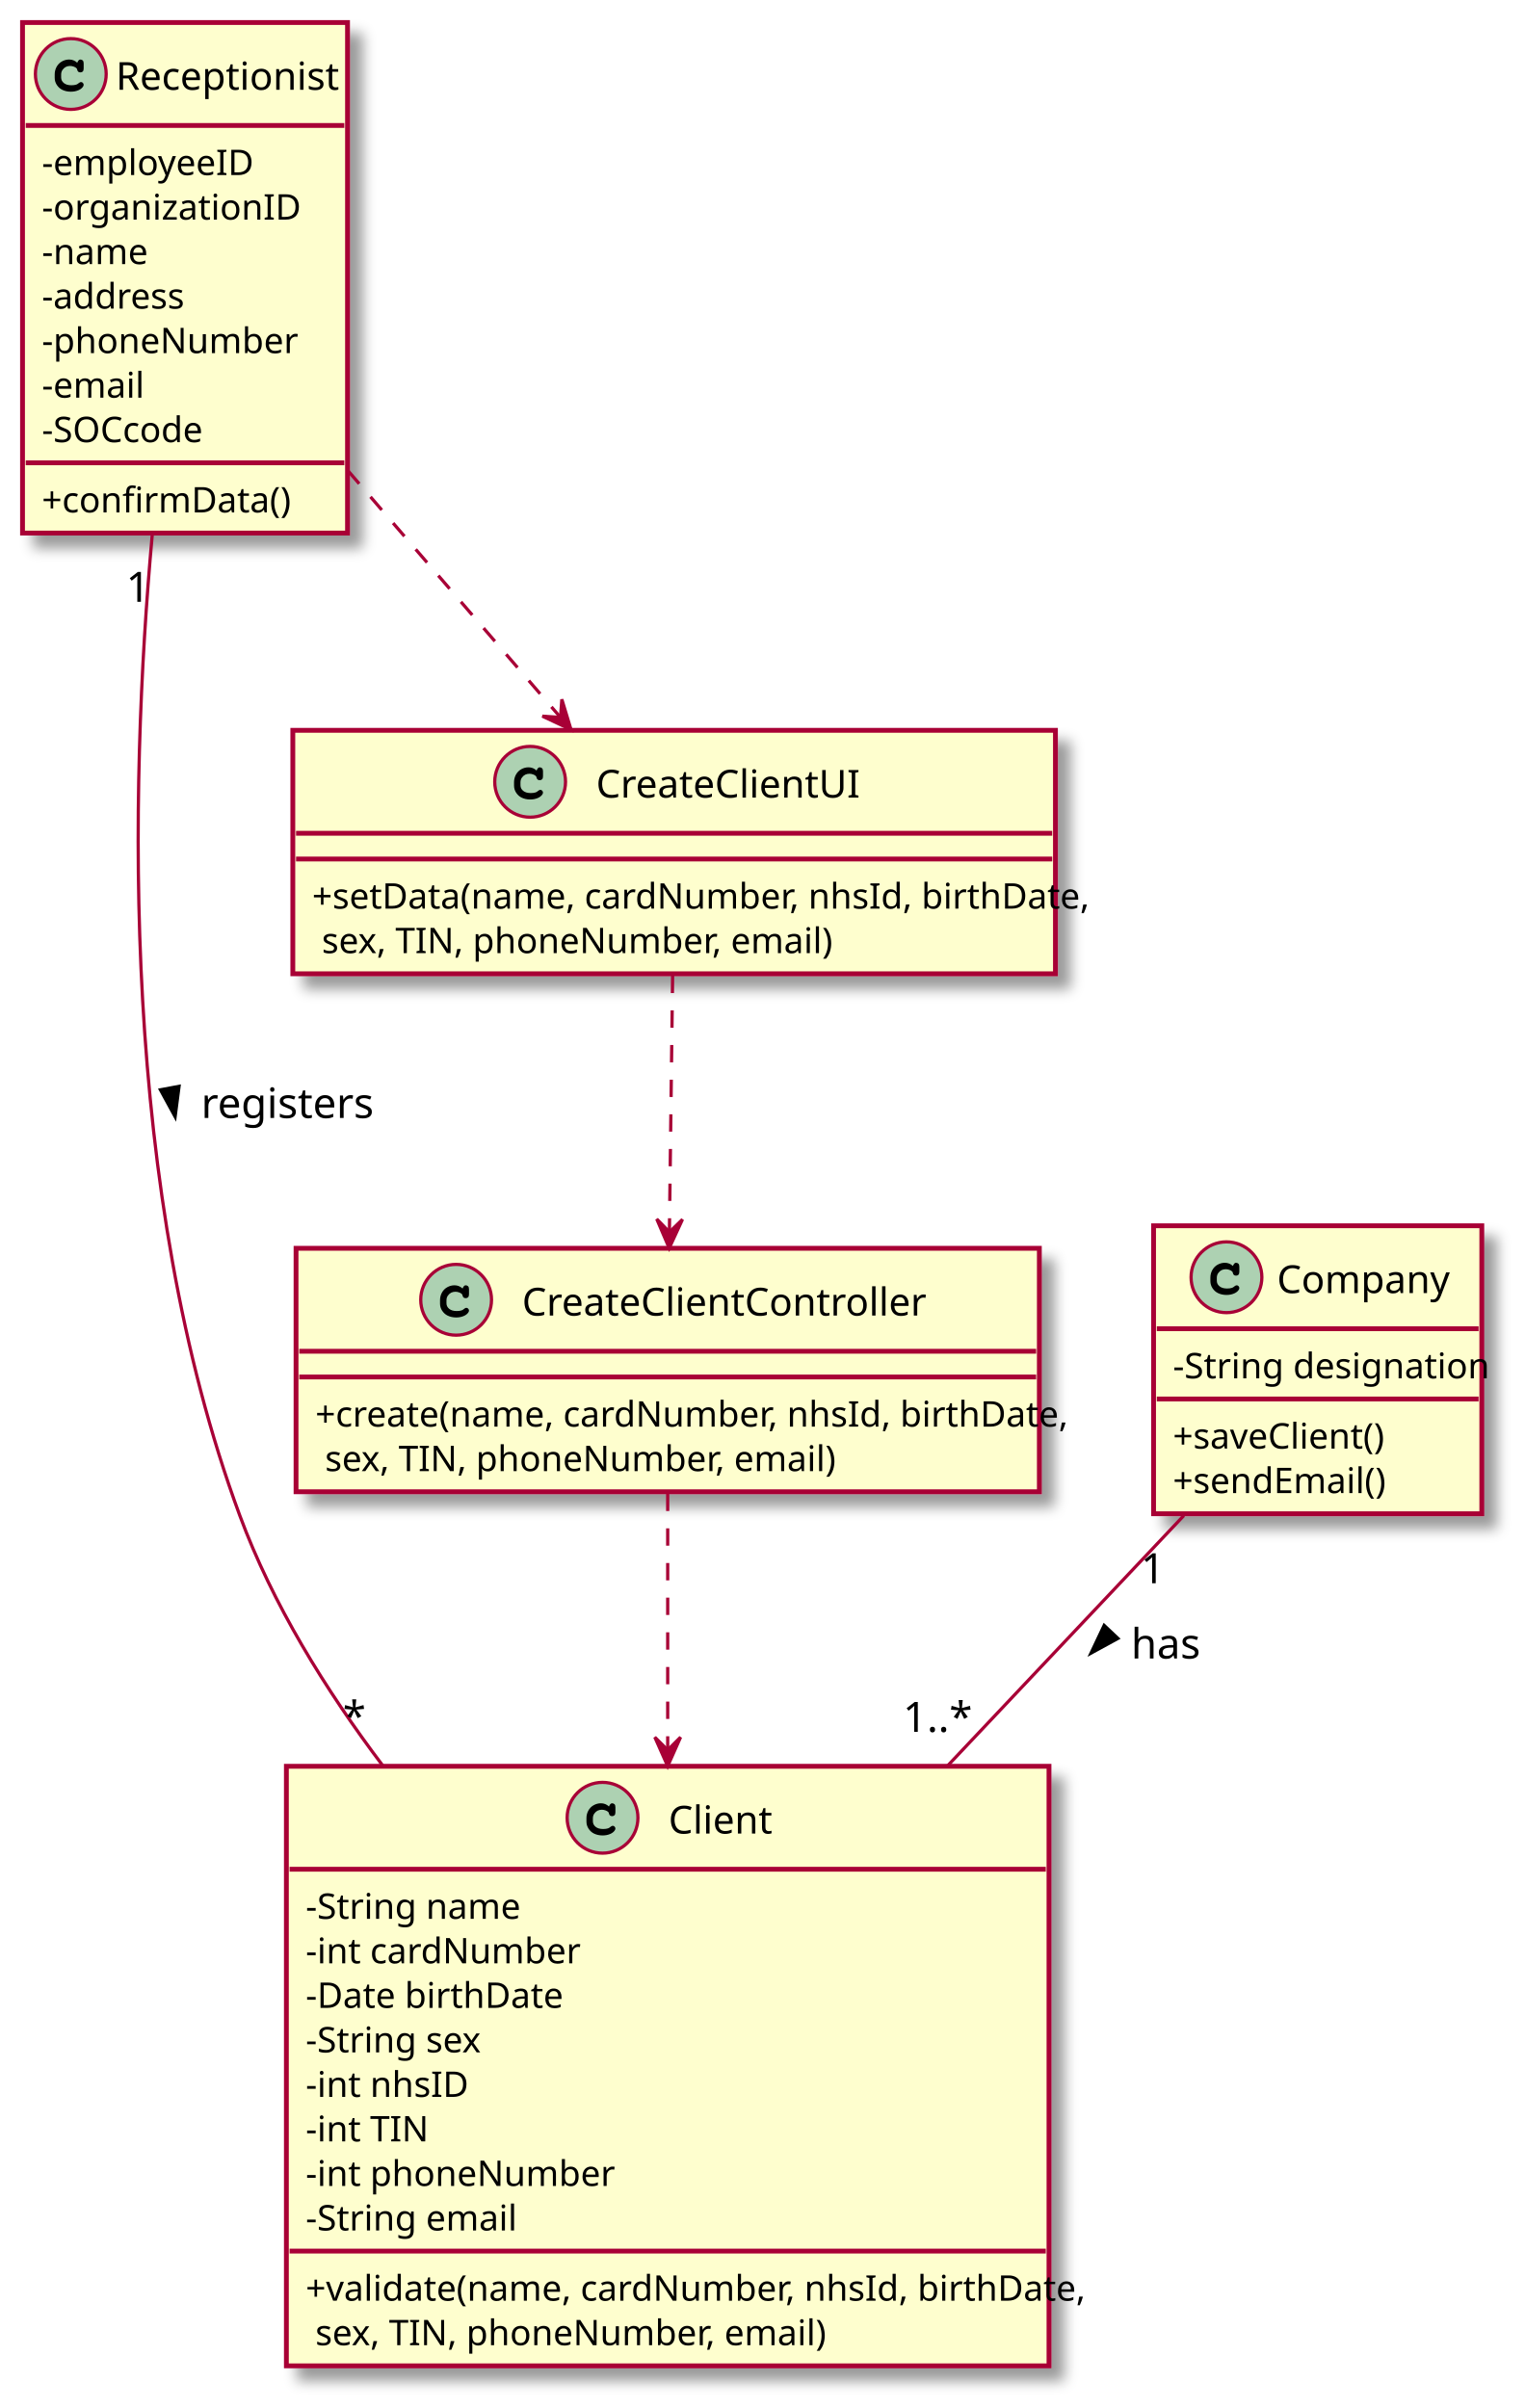
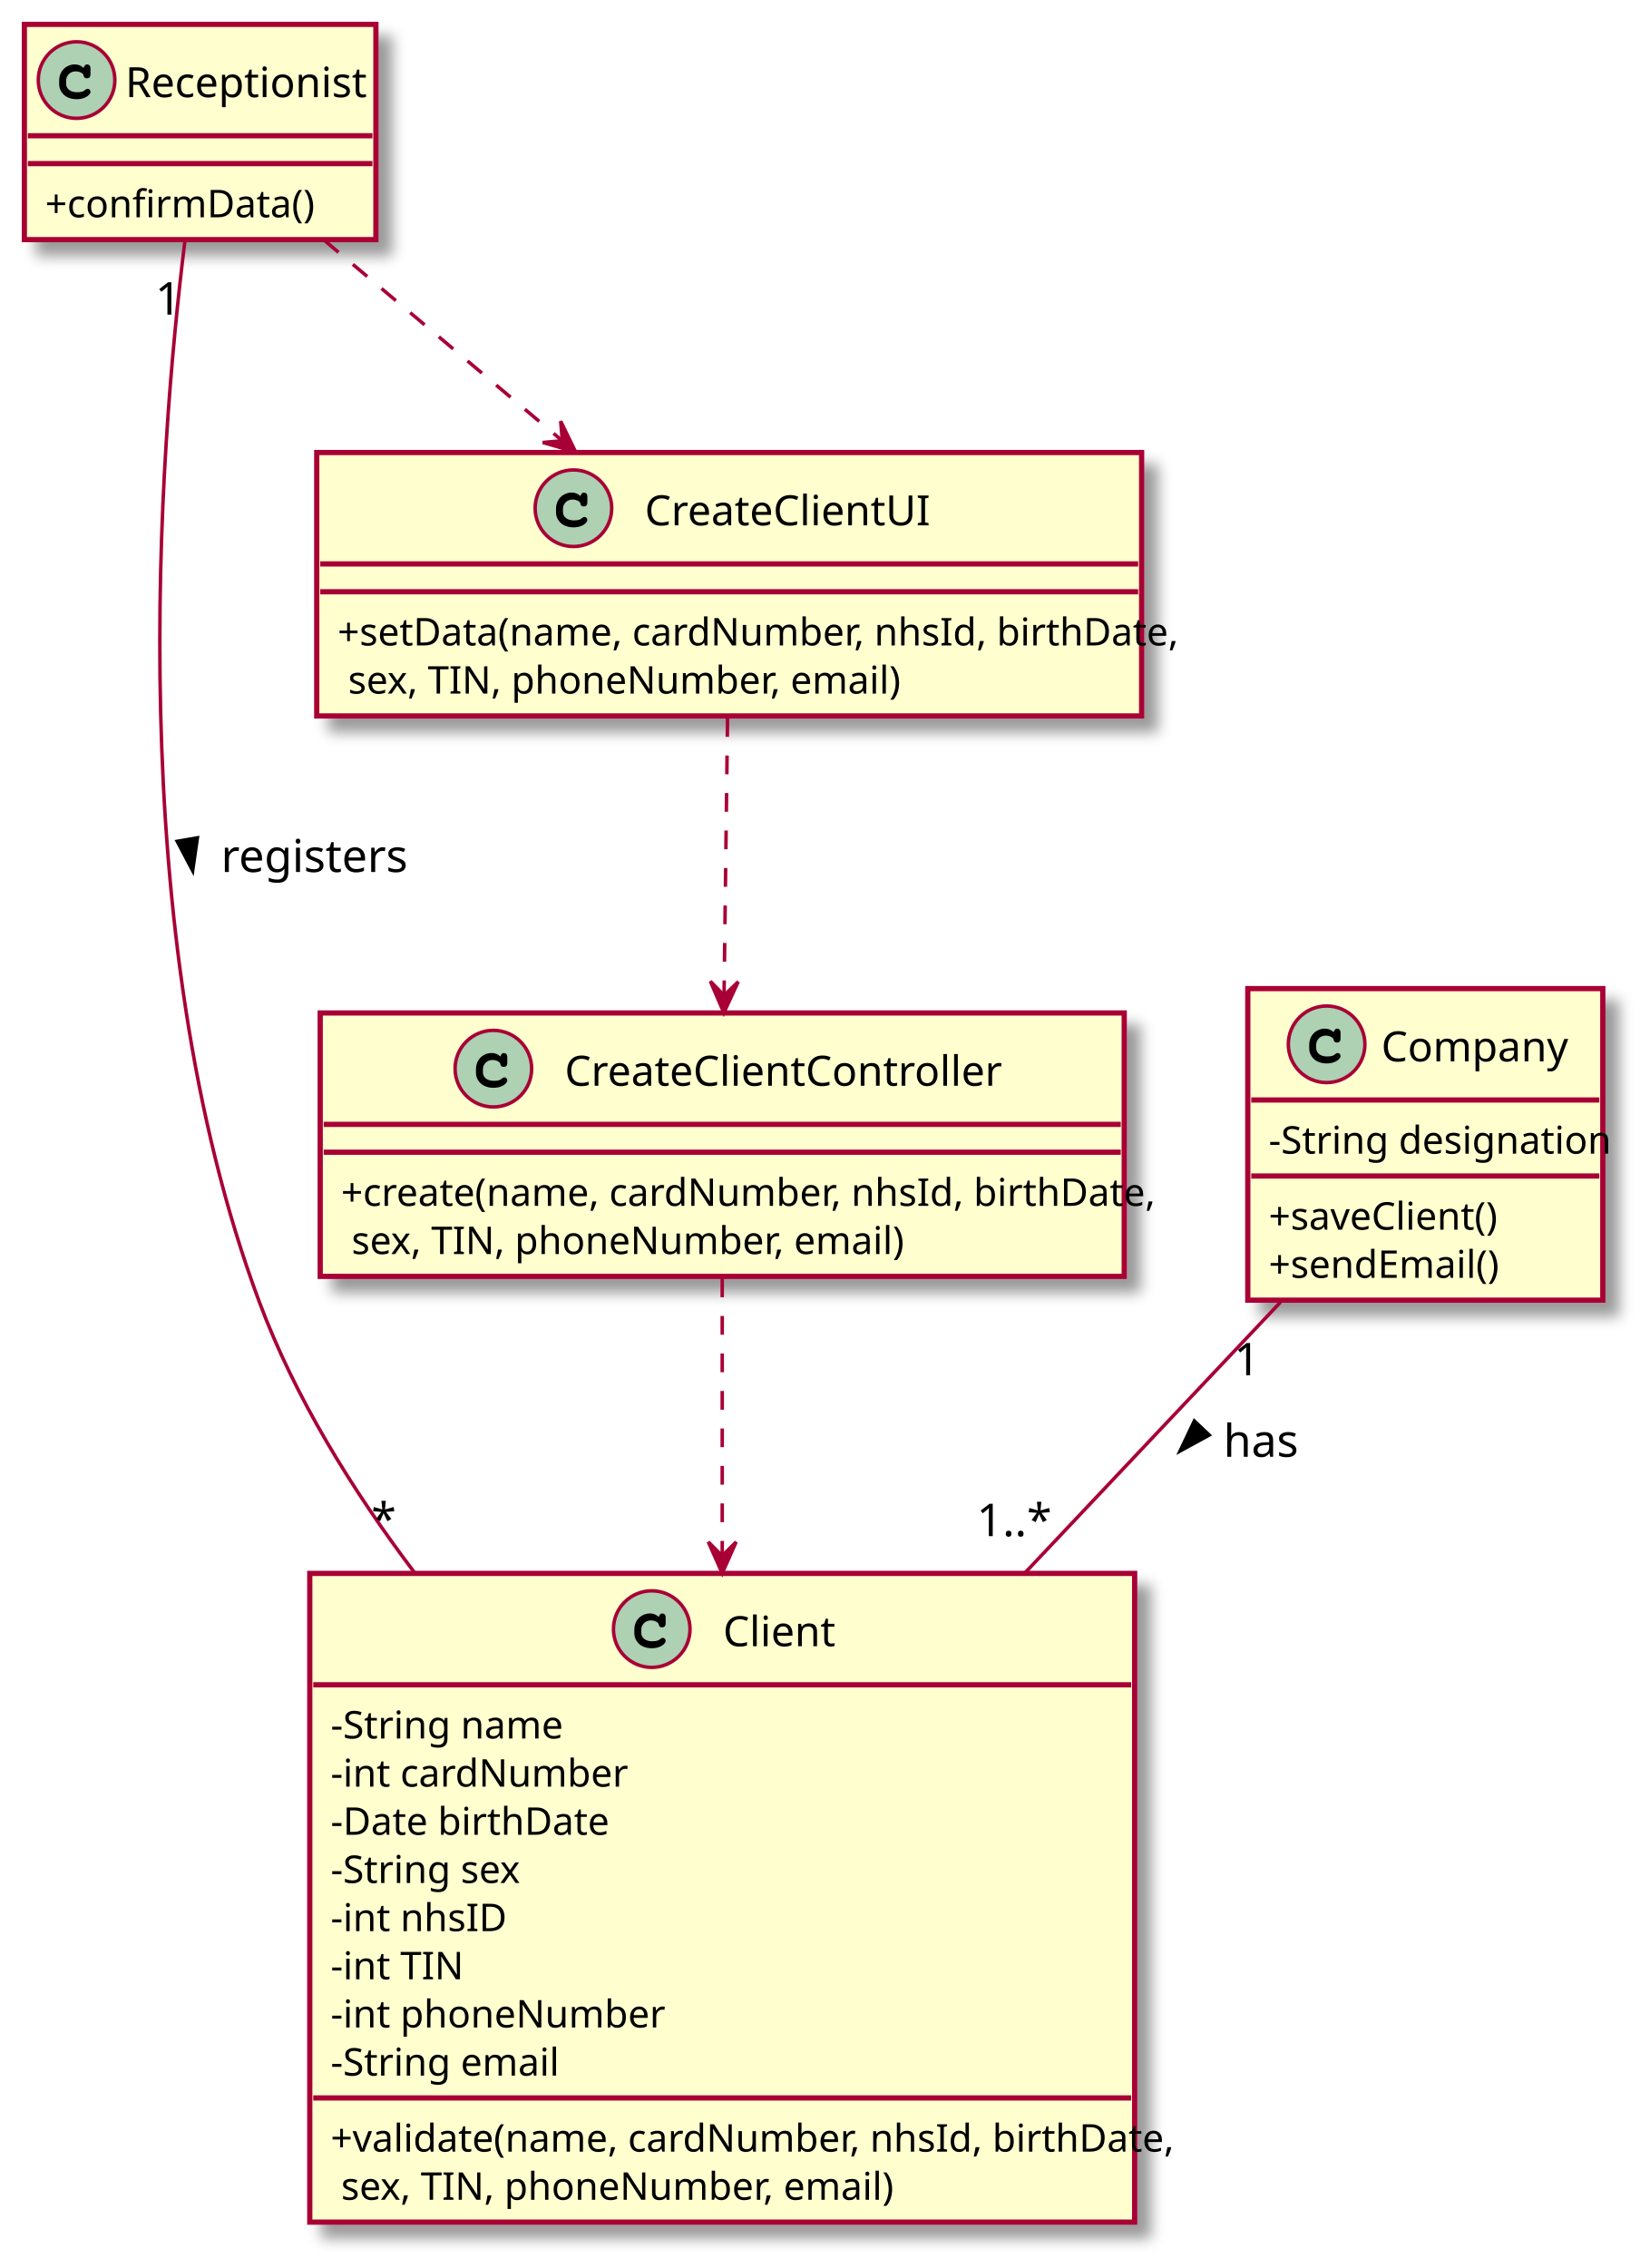
- <svg xmlns="http://www.w3.org/2000/svg" contentScriptType="application/ecmascript" contentStyleType="text/css" height="973.7px" preserveAspectRatio="none" style="width:616px;height:973px;" version="1.1" viewBox="0 0 616 973" width="616.2px" zoomAndPan="magnify">
+ <svg xmlns="http://www.w3.org/2000/svg" contentScriptType="application/ecmascript" contentStyleType="text/css" height="847.6px" preserveAspectRatio="none" style="width:616px;height:847px;" version="1.1" viewBox="0 0 616 847" width="616.2px" zoomAndPan="magnify">
  <defs>
-     <filter height="300%" id="fe4gt1wiq7ojw" width="300%" x="-1" y="-1">
+     <filter height="300%" id="f6q3i3bho9htj" width="300%" x="-1" y="-1">
      <feGaussianBlur result="blurOut" stdDeviation="2.6" />
      <feColorMatrix in="blurOut" result="blurOut2" type="matrix" values="0 0 0 0 0 0 0 0 0 0 0 0 0 0 0 0 0 0 .4 0" />
      <feOffset dx="5.2" dy="5.2" in="blurOut2" result="blurOut3" />
      <feBlend in="SourceGraphic" in2="blurOut3" mode="normal" />
    </filter>
  </defs>
  <g>
-     <rect codeLine="4" fill="#FEFECE" filter="url(#fe4gt1wiq7ojw)" height="242.267" id="Client" style="stroke:#A80036;stroke-width:1.95;" width="308.1" x="115.7" y="713.7" />
-     <ellipse cx="243.425" cy="734.5" fill="#ADD1B2" rx="14.3" ry="14.3" style="stroke:#A80036;stroke-width:1.3;" />
-     <path d="M246.025,729.95 Q246.289,729.3 246.594,728.975 Q246.898,728.65 247.244,728.65 Q247.853,728.65 248.239,729.016 Q248.625,729.381 248.625,730.234 L248.625,732.266 Q248.625,733.119 248.259,733.484 Q247.894,733.85 247.325,733.85 Q246.817,733.85 246.492,733.627 Q246.167,733.403 246.025,732.814 Q245.964,732.408 245.741,732.184 Q245.334,731.758 244.603,731.514 Q243.872,731.25 243.141,731.25 Q242.227,731.25 241.455,731.616 Q240.703,731.981 240.114,732.794 Q239.525,733.606 239.525,734.723 L239.525,735.922 Q239.525,737.263 240.622,738.156 Q241.719,739.05 243.669,739.05 Q244.827,739.05 245.639,738.786 Q246.106,738.644 246.634,738.177 Q246.98,737.913 247.162,737.831 Q247.345,737.75 247.569,737.75 Q247.995,737.75 248.3,738.095 Q248.625,738.42 248.625,738.888 Q248.625,739.334 248.178,739.862 Q247.528,740.634 246.492,741.061 Q245.131,741.65 243.466,741.65 Q241.516,741.65 239.952,740.878 Q238.692,740.269 237.798,738.948 Q236.925,737.628 236.925,736.064 L236.925,734.642 Q236.925,733.017 237.697,731.595 Q238.489,730.173 239.85,729.422 Q241.231,728.65 242.775,728.65 Q243.709,728.65 244.522,728.975 Q245.334,729.3 246.025,729.95 Z " fill="#000000" />
-     <text fill="#000000" font-family="sans-serif" font-size="15.6" lengthAdjust="spacing" textLength="41.6" x="270.075" y="740.883">Client</text>
-     <line style="stroke:#A80036;stroke-width:1.95;" x1="117" x2="422.5" y1="755.3" y2="755.3" />
-     <text fill="#000000" font-family="sans-serif" font-size="14.3" lengthAdjust="spacing" textLength="79.3" x="123.5" y="775.345">-String name</text>
-     <text fill="#000000" font-family="sans-serif" font-size="14.3" lengthAdjust="spacing" textLength="100.1" x="123.5" y="793.331">-int cardNumber</text>
-     <text fill="#000000" font-family="sans-serif" font-size="14.3" lengthAdjust="spacing" textLength="93.6" x="123.5" y="811.318">-Date birthDate</text>
-     <text fill="#000000" font-family="sans-serif" font-size="14.3" lengthAdjust="spacing" textLength="68.9" x="123.5" y="829.305">-String sex</text>
-     <text fill="#000000" font-family="sans-serif" font-size="14.3" lengthAdjust="spacing" textLength="58.5" x="123.5" y="847.292">-int nhsID</text>
-     <text fill="#000000" font-family="sans-serif" font-size="14.3" lengthAdjust="spacing" textLength="42.9" x="123.5" y="865.278">-int TIN</text>
-     <text fill="#000000" font-family="sans-serif" font-size="14.3" lengthAdjust="spacing" textLength="110.5" x="123.5" y="883.265">-int phoneNumber</text>
-     <text fill="#000000" font-family="sans-serif" font-size="14.3" lengthAdjust="spacing" textLength="76.7" x="123.5" y="901.252">-String email</text>
-     <line style="stroke:#A80036;stroke-width:1.95;" x1="117" x2="422.5" y1="909.594" y2="909.594" />
-     <text fill="#000000" font-family="sans-serif" font-size="14.3" lengthAdjust="spacing" textLength="288.6" x="123.5" y="929.638">+validate(name, cardNumber, nhsId, birthDate,</text>
-     <text fill="#000000" font-family="sans-serif" font-size="14.3" lengthAdjust="spacing" textLength="189.8" x="127.4" y="947.625">sex, TIN, phoneNumber, email)</text>
-     <rect codeLine="15" fill="#FEFECE" filter="url(#fe4gt1wiq7ojw)" height="206.294" id="Receptionist" style="stroke:#A80036;stroke-width:1.95;" width="131.3" x="9.1" y="9.1" />
+     <rect codeLine="4" fill="#FEFECE" filter="url(#f6q3i3bho9htj)" height="242.267" id="Client" style="stroke:#A80036;stroke-width:1.95;" width="308.1" x="115.7" y="587.6" />
+     <ellipse cx="243.425" cy="608.4" fill="#ADD1B2" rx="14.3" ry="14.3" style="stroke:#A80036;stroke-width:1.3;" />
+     <path d="M246.025,603.85 Q246.289,603.2 246.594,602.875 Q246.898,602.55 247.244,602.55 Q247.853,602.55 248.239,602.916 Q248.625,603.281 248.625,604.134 L248.625,606.166 Q248.625,607.019 248.259,607.384 Q247.894,607.75 247.325,607.75 Q246.817,607.75 246.492,607.527 Q246.167,607.303 246.025,606.714 Q245.964,606.308 245.741,606.084 Q245.334,605.658 244.603,605.414 Q243.872,605.15 243.141,605.15 Q242.227,605.15 241.455,605.516 Q240.703,605.881 240.114,606.694 Q239.525,607.506 239.525,608.623 L239.525,609.822 Q239.525,611.163 240.622,612.056 Q241.719,612.95 243.669,612.95 Q244.827,612.95 245.639,612.686 Q246.106,612.544 246.634,612.077 Q246.98,611.812 247.162,611.731 Q247.345,611.65 247.569,611.65 Q247.995,611.65 248.3,611.995 Q248.625,612.32 248.625,612.788 Q248.625,613.234 248.178,613.763 Q247.528,614.534 246.492,614.961 Q245.131,615.55 243.466,615.55 Q241.516,615.55 239.952,614.778 Q238.692,614.169 237.798,612.848 Q236.925,611.528 236.925,609.964 L236.925,608.542 Q236.925,606.917 237.697,605.495 Q238.489,604.073 239.85,603.322 Q241.231,602.55 242.775,602.55 Q243.709,602.55 244.522,602.875 Q245.334,603.2 246.025,603.85 Z " fill="#000000" />
+     <text fill="#000000" font-family="sans-serif" font-size="15.6" lengthAdjust="spacing" textLength="41.6" x="270.075" y="614.783">Client</text>
+     <line style="stroke:#A80036;stroke-width:1.95;" x1="117" x2="422.5" y1="629.2" y2="629.2" />
+     <text fill="#000000" font-family="sans-serif" font-size="14.3" lengthAdjust="spacing" textLength="79.3" x="123.5" y="649.245">-String name</text>
+     <text fill="#000000" font-family="sans-serif" font-size="14.3" lengthAdjust="spacing" textLength="100.1" x="123.5" y="667.231">-int cardNumber</text>
+     <text fill="#000000" font-family="sans-serif" font-size="14.3" lengthAdjust="spacing" textLength="93.6" x="123.5" y="685.218">-Date birthDate</text>
+     <text fill="#000000" font-family="sans-serif" font-size="14.3" lengthAdjust="spacing" textLength="68.9" x="123.5" y="703.205">-String sex</text>
+     <text fill="#000000" font-family="sans-serif" font-size="14.3" lengthAdjust="spacing" textLength="58.5" x="123.5" y="721.192">-int nhsID</text>
+     <text fill="#000000" font-family="sans-serif" font-size="14.3" lengthAdjust="spacing" textLength="42.9" x="123.5" y="739.178">-int TIN</text>
+     <text fill="#000000" font-family="sans-serif" font-size="14.3" lengthAdjust="spacing" textLength="110.5" x="123.5" y="757.165">-int phoneNumber</text>
+     <text fill="#000000" font-family="sans-serif" font-size="14.3" lengthAdjust="spacing" textLength="76.7" x="123.5" y="775.152">-String email</text>
+     <line style="stroke:#A80036;stroke-width:1.95;" x1="117" x2="422.5" y1="783.494" y2="783.494" />
+     <text fill="#000000" font-family="sans-serif" font-size="14.3" lengthAdjust="spacing" textLength="288.6" x="123.5" y="803.538">+validate(name, cardNumber, nhsId, birthDate,</text>
+     <text fill="#000000" font-family="sans-serif" font-size="14.3" lengthAdjust="spacing" textLength="189.8" x="127.4" y="821.525">sex, TIN, phoneNumber, email)</text>
+     <rect codeLine="15" fill="#FEFECE" filter="url(#f6q3i3bho9htj)" height="80.387" id="Receptionist" style="stroke:#A80036;stroke-width:1.95;" width="131.3" x="9.1" y="9.1" />
    <ellipse cx="28.6" cy="29.9" fill="#ADD1B2" rx="14.3" ry="14.3" style="stroke:#A80036;stroke-width:1.3;" />
    <path d="M31.2,25.35 Q31.464,24.7 31.769,24.375 Q32.073,24.05 32.419,24.05 Q33.028,24.05 33.414,24.416 Q33.8,24.781 33.8,25.634 L33.8,27.666 Q33.8,28.519 33.434,28.884 Q33.069,29.25 32.5,29.25 Q31.992,29.25 31.667,29.027 Q31.342,28.803 31.2,28.214 Q31.139,27.808 30.916,27.584 Q30.509,27.158 29.778,26.914 Q29.047,26.65 28.316,26.65 Q27.402,26.65 26.63,27.016 Q25.878,27.381 25.289,28.194 Q24.7,29.006 24.7,30.123 L24.7,31.322 Q24.7,32.663 25.797,33.556 Q26.894,34.45 28.844,34.45 Q30.002,34.45 30.814,34.186 Q31.281,34.044 31.809,33.577 Q32.155,33.312 32.337,33.231 Q32.52,33.15 32.744,33.15 Q33.17,33.15 33.475,33.495 Q33.8,33.82 33.8,34.288 Q33.8,34.734 33.353,35.263 Q32.703,36.034 31.667,36.461 Q30.306,37.05 28.641,37.05 Q26.691,37.05 25.127,36.278 Q23.867,35.669 22.973,34.348 Q22.1,33.028 22.1,31.464 L22.1,30.042 Q22.1,28.417 22.872,26.995 Q23.664,25.573 25.025,24.822 Q26.406,24.05 27.95,24.05 Q28.884,24.05 29.697,24.375 Q30.509,24.7 31.2,25.35 Z " fill="#000000" />
    <text fill="#000000" font-family="sans-serif" font-size="15.6" lengthAdjust="spacing" textLength="89.7" x="46.8" y="36.283">Receptionist</text>
    <line style="stroke:#A80036;stroke-width:1.95;" x1="10.4" x2="139.1" y1="50.7" y2="50.7" />
-     <text fill="#000000" font-family="sans-serif" font-size="14.3" lengthAdjust="spacing" textLength="76.7" x="16.9" y="70.745">-employeeID</text>
-     <text fill="#000000" font-family="sans-serif" font-size="14.3" lengthAdjust="spacing" textLength="93.6" x="16.9" y="88.731">-organizationID</text>
-     <text fill="#000000" font-family="sans-serif" font-size="14.3" lengthAdjust="spacing" textLength="39" x="16.9" y="106.718">-name</text>
-     <text fill="#000000" font-family="sans-serif" font-size="14.3" lengthAdjust="spacing" textLength="57.2" x="16.9" y="124.705">-address</text>
-     <text fill="#000000" font-family="sans-serif" font-size="14.3" lengthAdjust="spacing" textLength="92.3" x="16.9" y="142.691">-phoneNumber</text>
-     <text fill="#000000" font-family="sans-serif" font-size="14.3" lengthAdjust="spacing" textLength="36.4" x="16.9" y="160.678">-email</text>
-     <text fill="#000000" font-family="sans-serif" font-size="14.3" lengthAdjust="spacing" textLength="65" x="16.9" y="178.665">-SOCcode</text>
-     <line style="stroke:#A80036;stroke-width:1.95;" x1="10.4" x2="139.1" y1="187.007" y2="187.007" />
-     <text fill="#000000" font-family="sans-serif" font-size="14.3" lengthAdjust="spacing" textLength="93.6" x="16.9" y="207.052">+confirmData()</text>
-     <rect codeLine="25" fill="#FEFECE" filter="url(#fe4gt1wiq7ojw)" height="116.36" id="Company" style="stroke:#A80036;stroke-width:1.95;" width="132.6" x="466.05" y="495.3" />
-     <ellipse cx="495.495" cy="516.1" fill="#ADD1B2" rx="14.3" ry="14.3" style="stroke:#A80036;stroke-width:1.3;" />
-     <path d="M498.095,511.55 Q498.359,510.9 498.664,510.575 Q498.968,510.25 499.314,510.25 Q499.923,510.25 500.309,510.616 Q500.695,510.981 500.695,511.834 L500.695,513.866 Q500.695,514.719 500.329,515.084 Q499.964,515.45 499.395,515.45 Q498.887,515.45 498.562,515.227 Q498.237,515.003 498.095,514.414 Q498.034,514.008 497.811,513.784 Q497.404,513.358 496.673,513.114 Q495.942,512.85 495.211,512.85 Q494.297,512.85 493.525,513.216 Q492.773,513.581 492.184,514.394 Q491.595,515.206 491.595,516.323 L491.595,517.522 Q491.595,518.862 492.692,519.756 Q493.789,520.65 495.739,520.65 Q496.897,520.65 497.709,520.386 Q498.176,520.244 498.704,519.777 Q499.05,519.513 499.233,519.431 Q499.415,519.35 499.639,519.35 Q500.065,519.35 500.37,519.695 Q500.695,520.02 500.695,520.487 Q500.695,520.934 500.248,521.462 Q499.598,522.234 498.562,522.661 Q497.201,523.25 495.536,523.25 Q493.586,523.25 492.022,522.478 Q490.762,521.869 489.868,520.548 Q488.995,519.228 488.995,517.664 L488.995,516.242 Q488.995,514.617 489.767,513.195 Q490.559,511.773 491.92,511.022 Q493.301,510.25 494.845,510.25 Q495.779,510.25 496.592,510.575 Q497.404,510.9 498.095,511.55 Z " fill="#000000" />
-     <text fill="#000000" font-family="sans-serif" font-size="15.6" lengthAdjust="spacing" textLength="68.9" x="515.905" y="522.483">Company</text>
-     <line style="stroke:#A80036;stroke-width:1.95;" x1="467.35" x2="597.35" y1="536.9" y2="536.9" />
-     <text fill="#000000" font-family="sans-serif" font-size="14.3" lengthAdjust="spacing" textLength="117" x="473.85" y="556.945">-String designation</text>
-     <line style="stroke:#A80036;stroke-width:1.95;" x1="467.35" x2="597.35" y1="565.287" y2="565.287" />
-     <text fill="#000000" font-family="sans-serif" font-size="14.3" lengthAdjust="spacing" textLength="83.2" x="473.85" y="585.331">+saveClient()</text>
-     <text fill="#000000" font-family="sans-serif" font-size="14.3" lengthAdjust="spacing" textLength="80.6" x="473.85" y="603.318">+sendEmail()</text>
-     <rect codeLine="30" fill="#FEFECE" filter="url(#fe4gt1wiq7ojw)" height="98.373" id="CreateClientUI" style="stroke:#A80036;stroke-width:1.95;" width="308.1" x="118.3" y="295.1" />
-     <ellipse cx="214.175" cy="315.9" fill="#ADD1B2" rx="14.3" ry="14.3" style="stroke:#A80036;stroke-width:1.3;" />
-     <path d="M216.775,311.35 Q217.039,310.7 217.344,310.375 Q217.648,310.05 217.994,310.05 Q218.603,310.05 218.989,310.416 Q219.375,310.781 219.375,311.634 L219.375,313.666 Q219.375,314.519 219.009,314.884 Q218.644,315.25 218.075,315.25 Q217.567,315.25 217.242,315.027 Q216.917,314.803 216.775,314.214 Q216.714,313.808 216.491,313.584 Q216.084,313.158 215.353,312.914 Q214.622,312.65 213.891,312.65 Q212.977,312.65 212.205,313.016 Q211.453,313.381 210.864,314.194 Q210.275,315.006 210.275,316.123 L210.275,317.322 Q210.275,318.663 211.372,319.556 Q212.469,320.45 214.419,320.45 Q215.577,320.45 216.389,320.186 Q216.856,320.044 217.384,319.577 Q217.73,319.312 217.912,319.231 Q218.095,319.15 218.319,319.15 Q218.745,319.15 219.05,319.495 Q219.375,319.82 219.375,320.288 Q219.375,320.734 218.928,321.262 Q218.278,322.034 217.242,322.461 Q215.881,323.05 214.216,323.05 Q212.266,323.05 210.702,322.278 Q209.442,321.669 208.548,320.348 Q207.675,319.028 207.675,317.464 L207.675,316.042 Q207.675,314.417 208.447,312.995 Q209.239,311.573 210.6,310.822 Q211.981,310.05 213.525,310.05 Q214.459,310.05 215.272,310.375 Q216.084,310.7 216.775,311.35 Z " fill="#000000" />
-     <text fill="#000000" font-family="sans-serif" font-size="15.6" lengthAdjust="spacing" textLength="105.3" x="240.825" y="322.283">CreateClientUI</text>
-     <line style="stroke:#A80036;stroke-width:1.95;" x1="119.6" x2="425.1" y1="336.7" y2="336.7" />
-     <line style="stroke:#A80036;stroke-width:1.95;" x1="119.6" x2="425.1" y1="347.1" y2="347.1" />
-     <text fill="#000000" font-family="sans-serif" font-size="14.3" lengthAdjust="spacing" textLength="288.6" x="126.1" y="367.145">+setData(name, cardNumber, nhsId, birthDate,</text>
-     <text fill="#000000" font-family="sans-serif" font-size="14.3" lengthAdjust="spacing" textLength="189.8" x="130" y="385.131">sex, TIN, phoneNumber, email)</text>
-     <rect codeLine="33" fill="#FEFECE" filter="url(#fe4gt1wiq7ojw)" height="98.373" id="CreateClientController" style="stroke:#A80036;stroke-width:1.95;" width="300.3" x="119.6" y="504.4" />
-     <ellipse cx="184.275" cy="525.2" fill="#ADD1B2" rx="14.3" ry="14.3" style="stroke:#A80036;stroke-width:1.3;" />
-     <path d="M186.875,520.65 Q187.139,520 187.444,519.675 Q187.748,519.35 188.094,519.35 Q188.703,519.35 189.089,519.716 Q189.475,520.081 189.475,520.934 L189.475,522.966 Q189.475,523.819 189.109,524.184 Q188.744,524.55 188.175,524.55 Q187.667,524.55 187.342,524.327 Q187.017,524.103 186.875,523.514 Q186.814,523.108 186.591,522.884 Q186.184,522.458 185.453,522.214 Q184.722,521.95 183.991,521.95 Q183.077,521.95 182.305,522.316 Q181.553,522.681 180.964,523.494 Q180.375,524.306 180.375,525.423 L180.375,526.622 Q180.375,527.962 181.472,528.856 Q182.569,529.75 184.519,529.75 Q185.677,529.75 186.489,529.486 Q186.956,529.344 187.484,528.877 Q187.83,528.612 188.012,528.531 Q188.195,528.45 188.419,528.45 Q188.845,528.45 189.15,528.795 Q189.475,529.12 189.475,529.587 Q189.475,530.034 189.028,530.562 Q188.378,531.334 187.342,531.761 Q185.981,532.35 184.316,532.35 Q182.366,532.35 180.802,531.578 Q179.542,530.969 178.648,529.648 Q177.775,528.328 177.775,526.764 L177.775,525.342 Q177.775,523.717 178.547,522.295 Q179.339,520.873 180.7,520.122 Q182.081,519.35 183.625,519.35 Q184.559,519.35 185.372,519.675 Q186.184,520 186.875,520.65 Z " fill="#000000" />
-     <text fill="#000000" font-family="sans-serif" font-size="15.6" lengthAdjust="spacing" textLength="159.9" x="210.925" y="531.583">CreateClientController</text>
-     <line style="stroke:#A80036;stroke-width:1.95;" x1="120.9" x2="418.6" y1="546" y2="546" />
-     <line style="stroke:#A80036;stroke-width:1.95;" x1="120.9" x2="418.6" y1="556.4" y2="556.4" />
-     <text fill="#000000" font-family="sans-serif" font-size="14.3" lengthAdjust="spacing" textLength="280.8" x="127.4" y="576.445">+create(name, cardNumber, nhsId, birthDate,</text>
-     <text fill="#000000" font-family="sans-serif" font-size="14.3" lengthAdjust="spacing" textLength="189.8" x="131.3" y="594.431">sex, TIN, phoneNumber, email)</text>
-     <path codeLine="37" d="M140.543,190.151 C168.675,222.807 200.824,260.143 226.343,289.77 " fill="none" id="Receptionist-to-CreateClientUI" style="stroke:#A80036;stroke-width:1.3;stroke-dasharray:7.0,7.0;" />
-     <polygon fill="#A80036" points="230.698,294.827,226.982,282.574,226.448,289.909,219.114,289.374,230.698,294.827" style="stroke:#A80036;stroke-width:1.3;" />
-     <path codeLine="38" d="M271.739,394.264 C271.349,425.23 270.842,465.465 270.439,497.614 " fill="none" id="CreateClientUI-to-CreateClientController" style="stroke:#A80036;stroke-width:1.3;stroke-dasharray:7.0,7.0;" />
-     <polygon fill="#A80036" points="270.361,504.348,275.728,492.724,270.454,497.849,265.329,492.575,270.361,504.348" style="stroke:#A80036;stroke-width:1.3;" />
-     <path codeLine="39" d="M269.75,603.564 C269.75,632.281 269.75,670.137 269.75,706.823 " fill="none" id="CreateClientController-to-Client" style="stroke:#A80036;stroke-width:1.3;stroke-dasharray:7.0,7.0;" />
-     <polygon fill="#A80036" points="269.75,713.648,274.95,701.948,269.75,707.148,264.55,701.948,269.75,713.648" style="stroke:#A80036;stroke-width:1.3;" />
-     <path codeLine="40" d="M61.503,216.151 C52.182,319.527 48.711,482.079 96.85,612.3 C110.11,648.167 131.495,682.825 154.778,713.622 " fill="none" id="Receptionist-Client" style="stroke:#A80036;stroke-width:1.3;" />
-     <polygon fill="#000000" points="70.748,451.217,72.336,438.956,64.826,440.364,70.748,451.217" style="stroke:#000000;stroke-width:1.3;" />
-     <text fill="#000000" font-family="sans-serif" font-size="16.9" lengthAdjust="spacing" textLength="65" x="81.25" y="451.744">registers</text>
-     <text fill="#000000" font-family="sans-serif" font-size="16.9" lengthAdjust="spacing" textLength="9.1" x="50.929" y="243.179">1</text>
-     <text fill="#000000" font-family="sans-serif" font-size="16.9" lengthAdjust="spacing" textLength="6.5" x="138.488" y="699.486">*</text>
-     <path codeLine="41" d="M478.257,612.404 C450.632,641.667 415.935,678.431 382.811,713.518 " fill="none" id="Company-Client" style="stroke:#A80036;stroke-width:1.3;" />
-     <polygon fill="#000000" points="440.788,667.955,451.638,662.027,446.081,656.782,440.788,667.955" style="stroke:#000000;stroke-width:1.3;" />
-     <text fill="#000000" font-family="sans-serif" font-size="16.9" lengthAdjust="spacing" textLength="27.3" x="456.95" y="670.144">has</text>
-     <text fill="#000000" font-family="sans-serif" font-size="16.9" lengthAdjust="spacing" textLength="9.1" x="460.91" y="639.729">1</text>
-     <text fill="#000000" font-family="sans-serif" font-size="16.9" lengthAdjust="spacing" textLength="26" x="364.785" y="699.784">1..*</text>
+     <line style="stroke:#A80036;stroke-width:1.95;" x1="10.4" x2="139.1" y1="61.1" y2="61.1" />
+     <text fill="#000000" font-family="sans-serif" font-size="14.3" lengthAdjust="spacing" textLength="93.6" x="16.9" y="81.145">+confirmData()</text>
+     <rect codeLine="18" fill="#FEFECE" filter="url(#f6q3i3bho9htj)" height="116.36" id="Company" style="stroke:#A80036;stroke-width:1.95;" width="132.6" x="466.05" y="369.2" />
+     <ellipse cx="495.495" cy="390" fill="#ADD1B2" rx="14.3" ry="14.3" style="stroke:#A80036;stroke-width:1.3;" />
+     <path d="M498.095,385.45 Q498.359,384.8 498.664,384.475 Q498.968,384.15 499.314,384.15 Q499.923,384.15 500.309,384.516 Q500.695,384.881 500.695,385.734 L500.695,387.766 Q500.695,388.619 500.329,388.984 Q499.964,389.35 499.395,389.35 Q498.887,389.35 498.562,389.127 Q498.237,388.903 498.095,388.314 Q498.034,387.908 497.811,387.684 Q497.404,387.258 496.673,387.014 Q495.942,386.75 495.211,386.75 Q494.297,386.75 493.525,387.116 Q492.773,387.481 492.184,388.294 Q491.595,389.106 491.595,390.223 L491.595,391.422 Q491.595,392.762 492.692,393.656 Q493.789,394.55 495.739,394.55 Q496.897,394.55 497.709,394.286 Q498.176,394.144 498.704,393.677 Q499.05,393.413 499.233,393.331 Q499.415,393.25 499.639,393.25 Q500.065,393.25 500.37,393.595 Q500.695,393.92 500.695,394.387 Q500.695,394.834 500.248,395.363 Q499.598,396.134 498.562,396.561 Q497.201,397.15 495.536,397.15 Q493.586,397.15 492.022,396.378 Q490.762,395.769 489.868,394.448 Q488.995,393.128 488.995,391.564 L488.995,390.142 Q488.995,388.517 489.767,387.095 Q490.559,385.673 491.92,384.922 Q493.301,384.15 494.845,384.15 Q495.779,384.15 496.592,384.475 Q497.404,384.8 498.095,385.45 Z " fill="#000000" />
+     <text fill="#000000" font-family="sans-serif" font-size="15.6" lengthAdjust="spacing" textLength="68.9" x="515.905" y="396.383">Company</text>
+     <line style="stroke:#A80036;stroke-width:1.95;" x1="467.35" x2="597.35" y1="410.8" y2="410.8" />
+     <text fill="#000000" font-family="sans-serif" font-size="14.3" lengthAdjust="spacing" textLength="117" x="473.85" y="430.845">-String designation</text>
+     <line style="stroke:#A80036;stroke-width:1.95;" x1="467.35" x2="597.35" y1="439.187" y2="439.187" />
+     <text fill="#000000" font-family="sans-serif" font-size="14.3" lengthAdjust="spacing" textLength="83.2" x="473.85" y="459.231">+saveClient()</text>
+     <text fill="#000000" font-family="sans-serif" font-size="14.3" lengthAdjust="spacing" textLength="80.6" x="473.85" y="477.218">+sendEmail()</text>
+     <rect codeLine="23" fill="#FEFECE" filter="url(#f6q3i3bho9htj)" height="98.373" id="CreateClientUI" style="stroke:#A80036;stroke-width:1.95;" width="308.1" x="118.3" y="169" />
+     <ellipse cx="214.175" cy="189.8" fill="#ADD1B2" rx="14.3" ry="14.3" style="stroke:#A80036;stroke-width:1.3;" />
+     <path d="M216.775,185.25 Q217.039,184.6 217.344,184.275 Q217.648,183.95 217.994,183.95 Q218.603,183.95 218.989,184.316 Q219.375,184.681 219.375,185.534 L219.375,187.566 Q219.375,188.419 219.009,188.784 Q218.644,189.15 218.075,189.15 Q217.567,189.15 217.242,188.927 Q216.917,188.703 216.775,188.114 Q216.714,187.708 216.491,187.484 Q216.084,187.058 215.353,186.814 Q214.622,186.55 213.891,186.55 Q212.977,186.55 212.205,186.916 Q211.453,187.281 210.864,188.094 Q210.275,188.906 210.275,190.023 L210.275,191.222 Q210.275,192.562 211.372,193.456 Q212.469,194.35 214.419,194.35 Q215.577,194.35 216.389,194.086 Q216.856,193.944 217.384,193.477 Q217.73,193.213 217.912,193.131 Q218.095,193.05 218.319,193.05 Q218.745,193.05 219.05,193.395 Q219.375,193.72 219.375,194.188 Q219.375,194.634 218.928,195.162 Q218.278,195.934 217.242,196.361 Q215.881,196.95 214.216,196.95 Q212.266,196.95 210.702,196.178 Q209.442,195.569 208.548,194.248 Q207.675,192.928 207.675,191.364 L207.675,189.942 Q207.675,188.317 208.447,186.895 Q209.239,185.473 210.6,184.722 Q211.981,183.95 213.525,183.95 Q214.459,183.95 215.272,184.275 Q216.084,184.6 216.775,185.25 Z " fill="#000000" />
+     <text fill="#000000" font-family="sans-serif" font-size="15.6" lengthAdjust="spacing" textLength="105.3" x="240.825" y="196.183">CreateClientUI</text>
+     <line style="stroke:#A80036;stroke-width:1.95;" x1="119.6" x2="425.1" y1="210.6" y2="210.6" />
+     <line style="stroke:#A80036;stroke-width:1.95;" x1="119.6" x2="425.1" y1="221" y2="221" />
+     <text fill="#000000" font-family="sans-serif" font-size="14.3" lengthAdjust="spacing" textLength="288.6" x="126.1" y="241.045">+setData(name, cardNumber, nhsId, birthDate,</text>
+     <text fill="#000000" font-family="sans-serif" font-size="14.3" lengthAdjust="spacing" textLength="189.8" x="130" y="259.031">sex, TIN, phoneNumber, email)</text>
+     <rect codeLine="26" fill="#FEFECE" filter="url(#f6q3i3bho9htj)" height="98.373" id="CreateClientController" style="stroke:#A80036;stroke-width:1.95;" width="300.3" x="119.6" y="378.3" />
+     <ellipse cx="184.275" cy="399.1" fill="#ADD1B2" rx="14.3" ry="14.3" style="stroke:#A80036;stroke-width:1.3;" />
+     <path d="M186.875,394.55 Q187.139,393.9 187.444,393.575 Q187.748,393.25 188.094,393.25 Q188.703,393.25 189.089,393.616 Q189.475,393.981 189.475,394.834 L189.475,396.866 Q189.475,397.719 189.109,398.084 Q188.744,398.45 188.175,398.45 Q187.667,398.45 187.342,398.227 Q187.017,398.003 186.875,397.414 Q186.814,397.008 186.591,396.784 Q186.184,396.358 185.453,396.114 Q184.722,395.85 183.991,395.85 Q183.077,395.85 182.305,396.216 Q181.553,396.581 180.964,397.394 Q180.375,398.206 180.375,399.323 L180.375,400.522 Q180.375,401.863 181.472,402.756 Q182.569,403.65 184.519,403.65 Q185.677,403.65 186.489,403.386 Q186.956,403.244 187.484,402.777 Q187.83,402.512 188.012,402.431 Q188.195,402.35 188.419,402.35 Q188.845,402.35 189.15,402.695 Q189.475,403.02 189.475,403.488 Q189.475,403.934 189.028,404.462 Q188.378,405.234 187.342,405.661 Q185.981,406.25 184.316,406.25 Q182.366,406.25 180.802,405.478 Q179.542,404.869 178.648,403.548 Q177.775,402.228 177.775,400.664 L177.775,399.242 Q177.775,397.617 178.547,396.195 Q179.339,394.773 180.7,394.022 Q182.081,393.25 183.625,393.25 Q184.559,393.25 185.372,393.575 Q186.184,393.9 186.875,394.55 Z " fill="#000000" />
+     <text fill="#000000" font-family="sans-serif" font-size="15.6" lengthAdjust="spacing" textLength="159.9" x="210.925" y="405.483">CreateClientController</text>
+     <line style="stroke:#A80036;stroke-width:1.95;" x1="120.9" x2="418.6" y1="419.9" y2="419.9" />
+     <line style="stroke:#A80036;stroke-width:1.95;" x1="120.9" x2="418.6" y1="430.3" y2="430.3" />
+     <text fill="#000000" font-family="sans-serif" font-size="14.3" lengthAdjust="spacing" textLength="280.8" x="127.4" y="450.345">+create(name, cardNumber, nhsId, birthDate,</text>
+     <text fill="#000000" font-family="sans-serif" font-size="14.3" lengthAdjust="spacing" textLength="189.8" x="131.3" y="468.331">sex, TIN, phoneNumber, email)</text>
+     <path codeLine="30" d="M121.082,89.713 C147.498,111.956 180.96,140.14 209.703,164.346 " fill="none" id="Receptionist-to-CreateClientUI" style="stroke:#A80036;stroke-width:1.3;stroke-dasharray:7.0,7.0;" />
+     <polygon fill="#A80036" points="215.007,168.805,209.411,157.289,210.036,164.616,202.709,165.242,215.007,168.805" style="stroke:#A80036;stroke-width:1.3;" />
+     <path codeLine="31" d="M271.739,268.164 C271.349,299.13 270.842,339.365 270.439,371.514 " fill="none" id="CreateClientUI-to-CreateClientController" style="stroke:#A80036;stroke-width:1.3;stroke-dasharray:7.0,7.0;" />
+     <polygon fill="#A80036" points="270.361,378.248,275.728,366.623,270.454,371.749,265.329,366.475,270.361,378.248" style="stroke:#A80036;stroke-width:1.3;" />
+     <path codeLine="32" d="M269.75,477.464 C269.75,506.181 269.75,544.037 269.75,580.723 " fill="none" id="CreateClientController-to-Client" style="stroke:#A80036;stroke-width:1.3;stroke-dasharray:7.0,7.0;" />
+     <polygon fill="#A80036" points="269.75,587.548,274.95,575.848,269.75,581.048,264.55,575.848,269.75,587.548" style="stroke:#A80036;stroke-width:1.3;" />
+     <path codeLine="33" d="M69.043,90.142 C59.345,168.532 45.357,348.257 96.85,486.2 C110.227,522.028 131.651,556.66 154.947,587.47 " fill="none" id="Receptionist-Client" style="stroke:#A80036;stroke-width:1.3;" />
+     <polygon fill="#000000" points="71.956,325.134,73.72,312.896,66.19,314.197,71.956,325.134" style="stroke:#000000;stroke-width:1.3;" />
+     <text fill="#000000" font-family="sans-serif" font-size="16.9" lengthAdjust="spacing" textLength="65" x="82.55" y="325.644">registers</text>
+     <text fill="#000000" font-family="sans-serif" font-size="16.9" lengthAdjust="spacing" textLength="9.1" x="57.988" y="117.499">1</text>
+     <text fill="#000000" font-family="sans-serif" font-size="16.9" lengthAdjust="spacing" textLength="6.5" x="138.671" y="573.329">*</text>
+     <path codeLine="34" d="M478.257,486.304 C450.632,515.567 415.935,552.331 382.811,587.418 " fill="none" id="Company-Client" style="stroke:#A80036;stroke-width:1.3;" />
+     <polygon fill="#000000" points="440.788,541.855,451.638,535.927,446.081,530.682,440.788,541.855" style="stroke:#000000;stroke-width:1.3;" />
+     <text fill="#000000" font-family="sans-serif" font-size="16.9" lengthAdjust="spacing" textLength="27.3" x="456.95" y="544.044">has</text>
+     <text fill="#000000" font-family="sans-serif" font-size="16.9" lengthAdjust="spacing" textLength="9.1" x="460.91" y="513.629">1</text>
+     <text fill="#000000" font-family="sans-serif" font-size="16.9" lengthAdjust="spacing" textLength="26" x="364.785" y="573.684">1..*</text>
  </g>
</svg>
